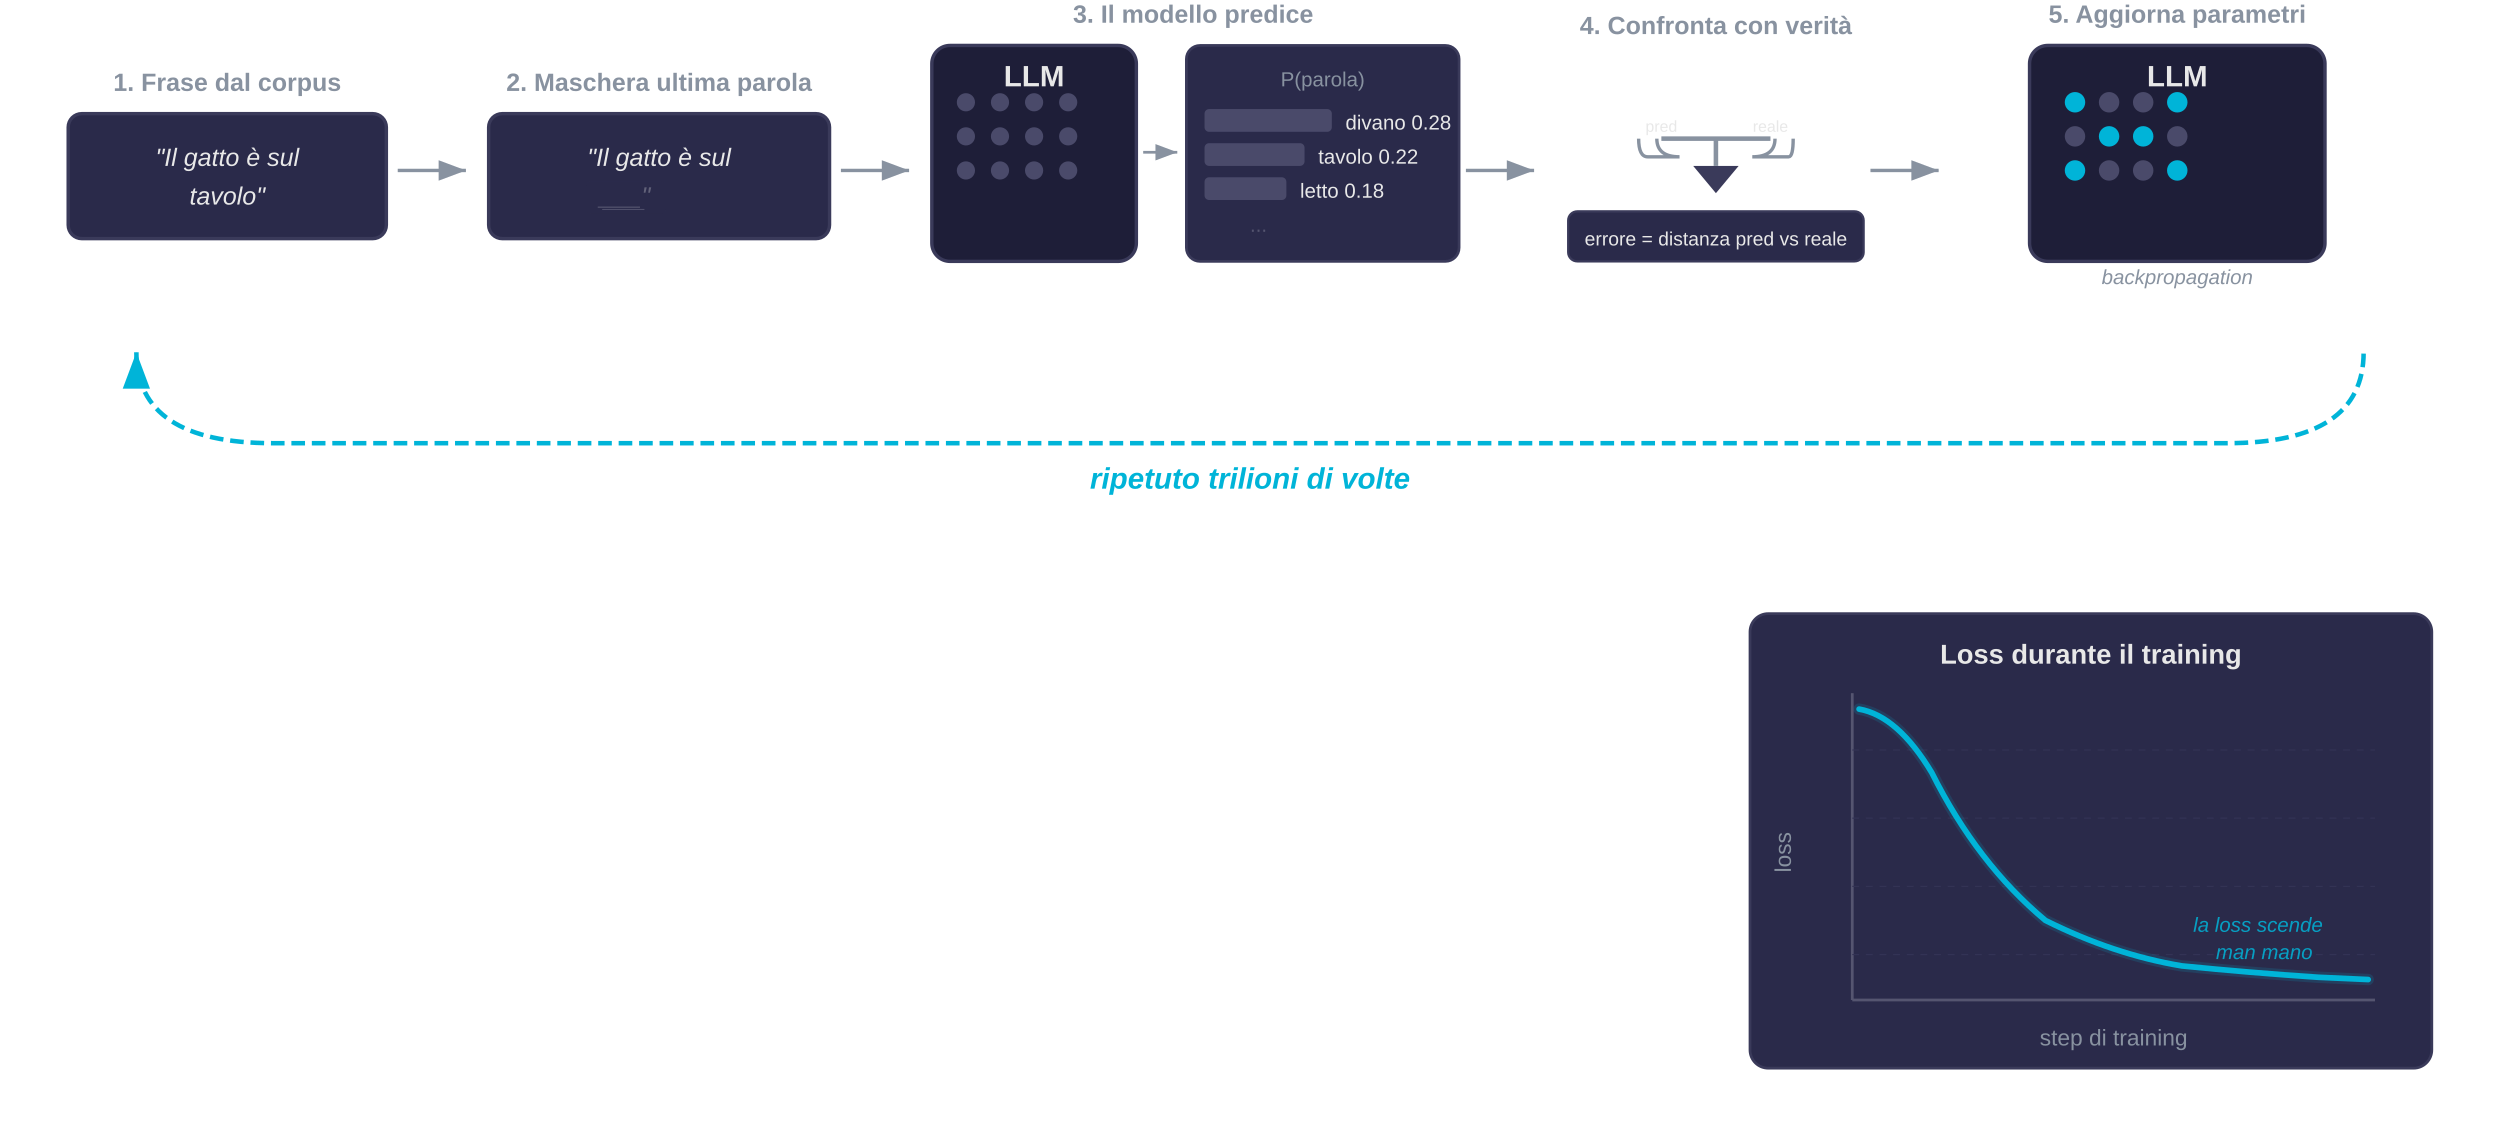
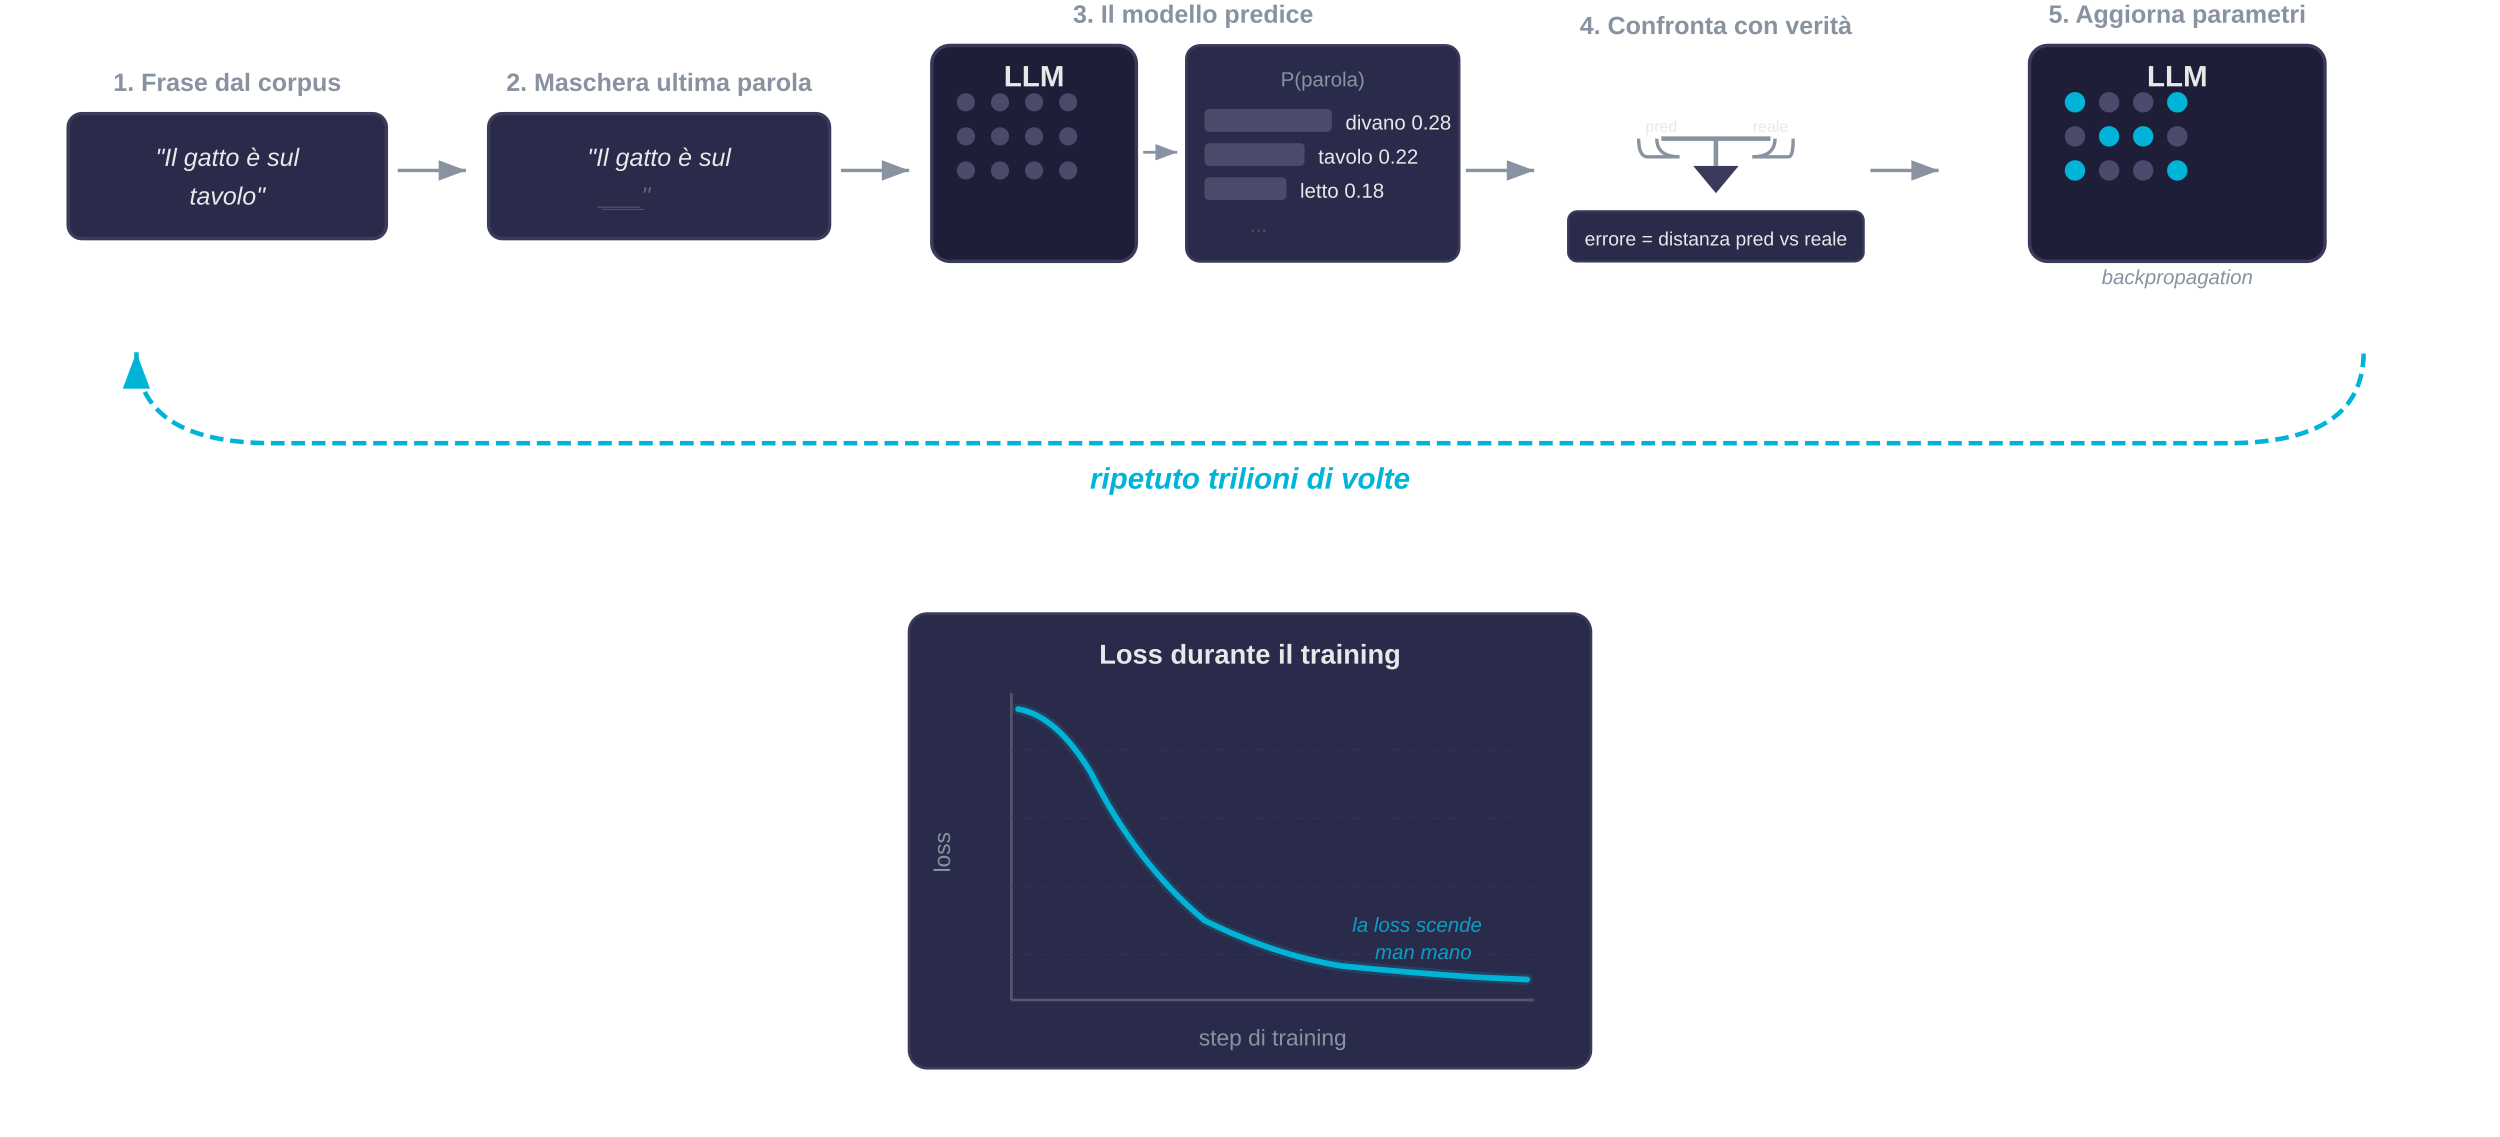
<svg xmlns="http://www.w3.org/2000/svg" viewBox="0 0 1100 500" font-family="'Segoe UI', 'Helvetica Neue', Arial, sans-serif">
  <defs>
    <marker id="arrowStep" markerWidth="8" markerHeight="6" refX="8" refY="3" orient="auto">
      <path d="M0,0 L8,3 L0,6" fill="#8892a0" />
    </marker>
    <marker id="arrowAccent" markerWidth="10" markerHeight="7" refX="10" refY="3.5" orient="auto">
      <path d="M0,0 L10,3.5 L0,7" fill="#00b4d8" />
    </marker>
    <marker id="arrowBack" markerWidth="8" markerHeight="6" refX="0" refY="3" orient="auto">
      <path d="M8,0 L0,3 L8,6" fill="#00b4d8" />
    </marker>
  </defs>
  <g transform="translate(30, 40)">
    <text x="70" y="0" fill="#8892a0" font-size="11" text-anchor="middle" font-weight="600">1. Frase dal corpus</text>
    <rect x="0" y="10" width="140" height="55" rx="6" fill="#2a2a4a" stroke="#3a3a5a" stroke-width="1.5" />
    <text x="70" y="33" fill="#e8e8e8" font-size="11" text-anchor="middle" font-style="italic">"Il gatto è sul</text>
    <text x="70" y="50" fill="#e8e8e8" font-size="11" text-anchor="middle" font-style="italic">tavolo"</text>
  </g>
  <line x1="175" y1="75" x2="205" y2="75" stroke="#8892a0" stroke-width="1.5" marker-end="url(#arrowStep)" />
  <g transform="translate(215, 40)">
    <text x="75" y="0" fill="#8892a0" font-size="11" text-anchor="middle" font-weight="600">2. Maschera ultima parola</text>
    <rect x="0" y="10" width="150" height="55" rx="6" fill="#2a2a4a" stroke="#3a3a5a" stroke-width="1.5" />
    <text x="75" y="33" fill="#e8e8e8" font-size="11" text-anchor="middle" font-style="italic">"Il gatto è sul</text>
    <text x="60" y="50" fill="#e8e8e8" font-size="11" text-anchor="middle" font-style="italic">___"</text>
    <rect x="43" y="40" width="35" height="14" rx="2" fill="#2a2a4a" opacity="0.7" />
    <text x="60" y="51" fill="#555570" font-size="11" text-anchor="middle" font-style="italic">___</text>
  </g>
  <line x1="370" y1="75" x2="400" y2="75" stroke="#8892a0" stroke-width="1.5" marker-end="url(#arrowStep)" />
  <g transform="translate(410, 10)">
    <text x="115" y="0" fill="#8892a0" font-size="11" text-anchor="middle" font-weight="600">3. Il modello predice</text>
    <rect x="0" y="10" width="90" height="95" rx="8" fill="#1e1e38" stroke="#3a3a5a" stroke-width="1.5" />
    <text x="45" y="28" fill="#e8e8e8" font-size="13" text-anchor="middle" font-weight="bold">LLM</text>
    <g transform="translate(15, 35)">
      <circle cx="0" cy="0" r="4" fill="#4a4a6a" />
      <circle cx="15" cy="0" r="4" fill="#4a4a6a" />
      <circle cx="30" cy="0" r="4" fill="#4a4a6a" />
      <circle cx="45" cy="0" r="4" fill="#4a4a6a" />
      <circle cx="0" cy="15" r="4" fill="#4a4a6a" />
      <circle cx="15" cy="15" r="4" fill="#4a4a6a" />
      <circle cx="30" cy="15" r="4" fill="#4a4a6a" />
      <circle cx="45" cy="15" r="4" fill="#4a4a6a" />
      <circle cx="0" cy="30" r="4" fill="#4a4a6a" />
      <circle cx="15" cy="30" r="4" fill="#4a4a6a" />
      <circle cx="30" cy="30" r="4" fill="#4a4a6a" />
      <circle cx="45" cy="30" r="4" fill="#4a4a6a" />
    </g>
    <line x1="93" y1="57" x2="108" y2="57" stroke="#8892a0" stroke-width="1.2" marker-end="url(#arrowStep)" />
    <rect x="112" y="10" width="120" height="95" rx="6" fill="#2a2a4a" stroke="#3a3a5a" stroke-width="1.2" />
    <text x="172" y="28" fill="#8892a0" font-size="9" text-anchor="middle">P(parola)</text>
    <rect x="120" y="38" width="56" height="10" rx="2" fill="#4a4a6a" />
    <text x="182" y="47" fill="#e8e8e8" font-size="9">divano 0.28</text>
    <rect x="120" y="53" width="44" height="10" rx="2" fill="#4a4a6a" />
    <text x="170" y="62" fill="#e8e8e8" font-size="9">tavolo 0.22</text>
    <rect x="120" y="68" width="36" height="10" rx="2" fill="#4a4a6a" />
    <text x="162" y="77" fill="#e8e8e8" font-size="9">letto 0.18</text>
    <text x="140" y="92" fill="#555570" font-size="9">...</text>
  </g>
  <line x1="645" y1="75" x2="675" y2="75" stroke="#8892a0" stroke-width="1.5" marker-end="url(#arrowStep)" />
  <g transform="translate(685, 15)">
    <text x="70" y="0" fill="#8892a0" font-size="11" text-anchor="middle" font-weight="600">4. Confronta con verità</text>
    <g transform="translate(42, 18)">
      <polygon points="28,52 18,40 38,40" fill="#3a3a5a" />
      <line x1="4" y1="28" x2="52" y2="28" stroke="#8892a0" stroke-width="2" />
      <line x1="28" y1="28" x2="28" y2="40" stroke="#8892a0" stroke-width="2" />
      <path d="M2,28 Q2,36 12,36 L-2,36 Q-6,36 -6,28" fill="none" stroke="#8892a0" stroke-width="1.5" />
      <text x="4" y="25" fill="#e8e8e8" font-size="7" text-anchor="middle">pred</text>
      <path d="M54,28 Q54,36 44,36 L60,36 Q62,36 62,28" fill="none" stroke="#8892a0" stroke-width="1.5" />
      <text x="52" y="25" fill="#e8e8e8" font-size="7" text-anchor="middle">reale</text>
    </g>
    <rect x="5" y="78" width="130" height="22" rx="4" fill="#2a2a4a" stroke="#3a3a5a" stroke-width="1" />
    <text x="70" y="93" fill="#e8e8e8" font-size="8.5" text-anchor="middle">errore = distanza pred vs reale</text>
  </g>
  <line x1="823" y1="75" x2="853" y2="75" stroke="#8892a0" stroke-width="1.5" marker-end="url(#arrowStep)" />
  <g transform="translate(863, 10)">
    <text x="95" y="0" fill="#8892a0" font-size="11" text-anchor="middle" font-weight="600">5. Aggiorna parametri</text>
    <rect x="30" y="10" width="130" height="95" rx="8" fill="#1e1e38" stroke="#3a3a5a" stroke-width="1.5" />
    <text x="95" y="28" fill="#e8e8e8" font-size="13" text-anchor="middle" font-weight="bold">LLM</text>
    <g transform="translate(50, 35)">
      <circle cx="0" cy="0" r="4.5" fill="#00b4d8" />
      <circle cx="15" cy="0" r="4.5" fill="#4a4a6a" />
      <circle cx="30" cy="0" r="4.5" fill="#4a4a6a" />
      <circle cx="45" cy="0" r="4.5" fill="#00b4d8" />
      <circle cx="0" cy="15" r="4.5" fill="#4a4a6a" />
      <circle cx="15" cy="15" r="4.5" fill="#00b4d8" />
      <circle cx="30" cy="15" r="4.5" fill="#00b4d8" />
      <circle cx="45" cy="15" r="4.5" fill="#4a4a6a" />
      <circle cx="0" cy="30" r="4.5" fill="#00b4d8" />
      <circle cx="15" cy="30" r="4.5" fill="#4a4a6a" />
      <circle cx="30" cy="30" r="4.5" fill="#4a4a6a" />
      <circle cx="45" cy="30" r="4.5" fill="#00b4d8" />
    </g>
    <text x="95" y="115" fill="#8892a0" font-size="9" text-anchor="middle" font-style="italic">backpropagation</text>
  </g>
  <path d="M60,155 Q60,195 120,195 L980,195 Q1040,195 1040,155" fill="none" stroke="#00b4d8" stroke-width="2" stroke-dasharray="6,3" marker-start="url(#arrowBack)" />
  <text x="550" y="215" fill="#00b4d8" font-size="13" text-anchor="middle" font-weight="600" font-style="italic">ripetuto trilioni di volte</text>
-   <g transform="translate(770, 270)">
+   <g transform="translate(400, 270)">
    <rect x="0" y="0" width="300" height="200" rx="8" fill="#2a2a4a" stroke="#3a3a5a" stroke-width="1.2" />
    <text x="150" y="22" fill="#e8e8e8" font-size="12" text-anchor="middle" font-weight="600">Loss durante il training</text>
    <line x1="45" y1="35" x2="45" y2="170" stroke="#555570" stroke-width="1.2" />
    <line x1="45" y1="170" x2="275" y2="170" stroke="#555570" stroke-width="1.2" />
    <text x="18" y="105" fill="#8892a0" font-size="10" text-anchor="middle" transform="rotate(-90, 18, 105)">loss</text>
    <text x="160" y="190" fill="#8892a0" font-size="10" text-anchor="middle">step di training</text>
    <line x1="45" y1="60" x2="275" y2="60" stroke="#333355" stroke-width="0.5" stroke-dasharray="3,3" />
    <line x1="45" y1="90" x2="275" y2="90" stroke="#333355" stroke-width="0.5" stroke-dasharray="3,3" />
    <line x1="45" y1="120" x2="275" y2="120" stroke="#333355" stroke-width="0.5" stroke-dasharray="3,3" />
    <line x1="45" y1="150" x2="275" y2="150" stroke="#333355" stroke-width="0.5" stroke-dasharray="3,3" />
    <path d="M48,42 Q65,45 80,70 Q100,110 130,135 Q160,150 190,155 Q220,158 250,160 L272,161" fill="none" stroke="#00b4d8" stroke-width="2.5" stroke-linecap="round" stroke-linejoin="round" />
    <path d="M48,42 Q65,45 80,70 Q100,110 130,135 Q160,150 190,155 Q220,158 250,160 L272,161" fill="none" stroke="#00b4d8" stroke-width="5" stroke-linecap="round" opacity="0.15" />
    <text x="195" y="140" fill="#00b4d8" font-size="9" font-style="italic" opacity="0.85">la loss scende</text>
    <text x="205" y="152" fill="#00b4d8" font-size="9" font-style="italic" opacity="0.85">man mano</text>
  </g>
</svg>
